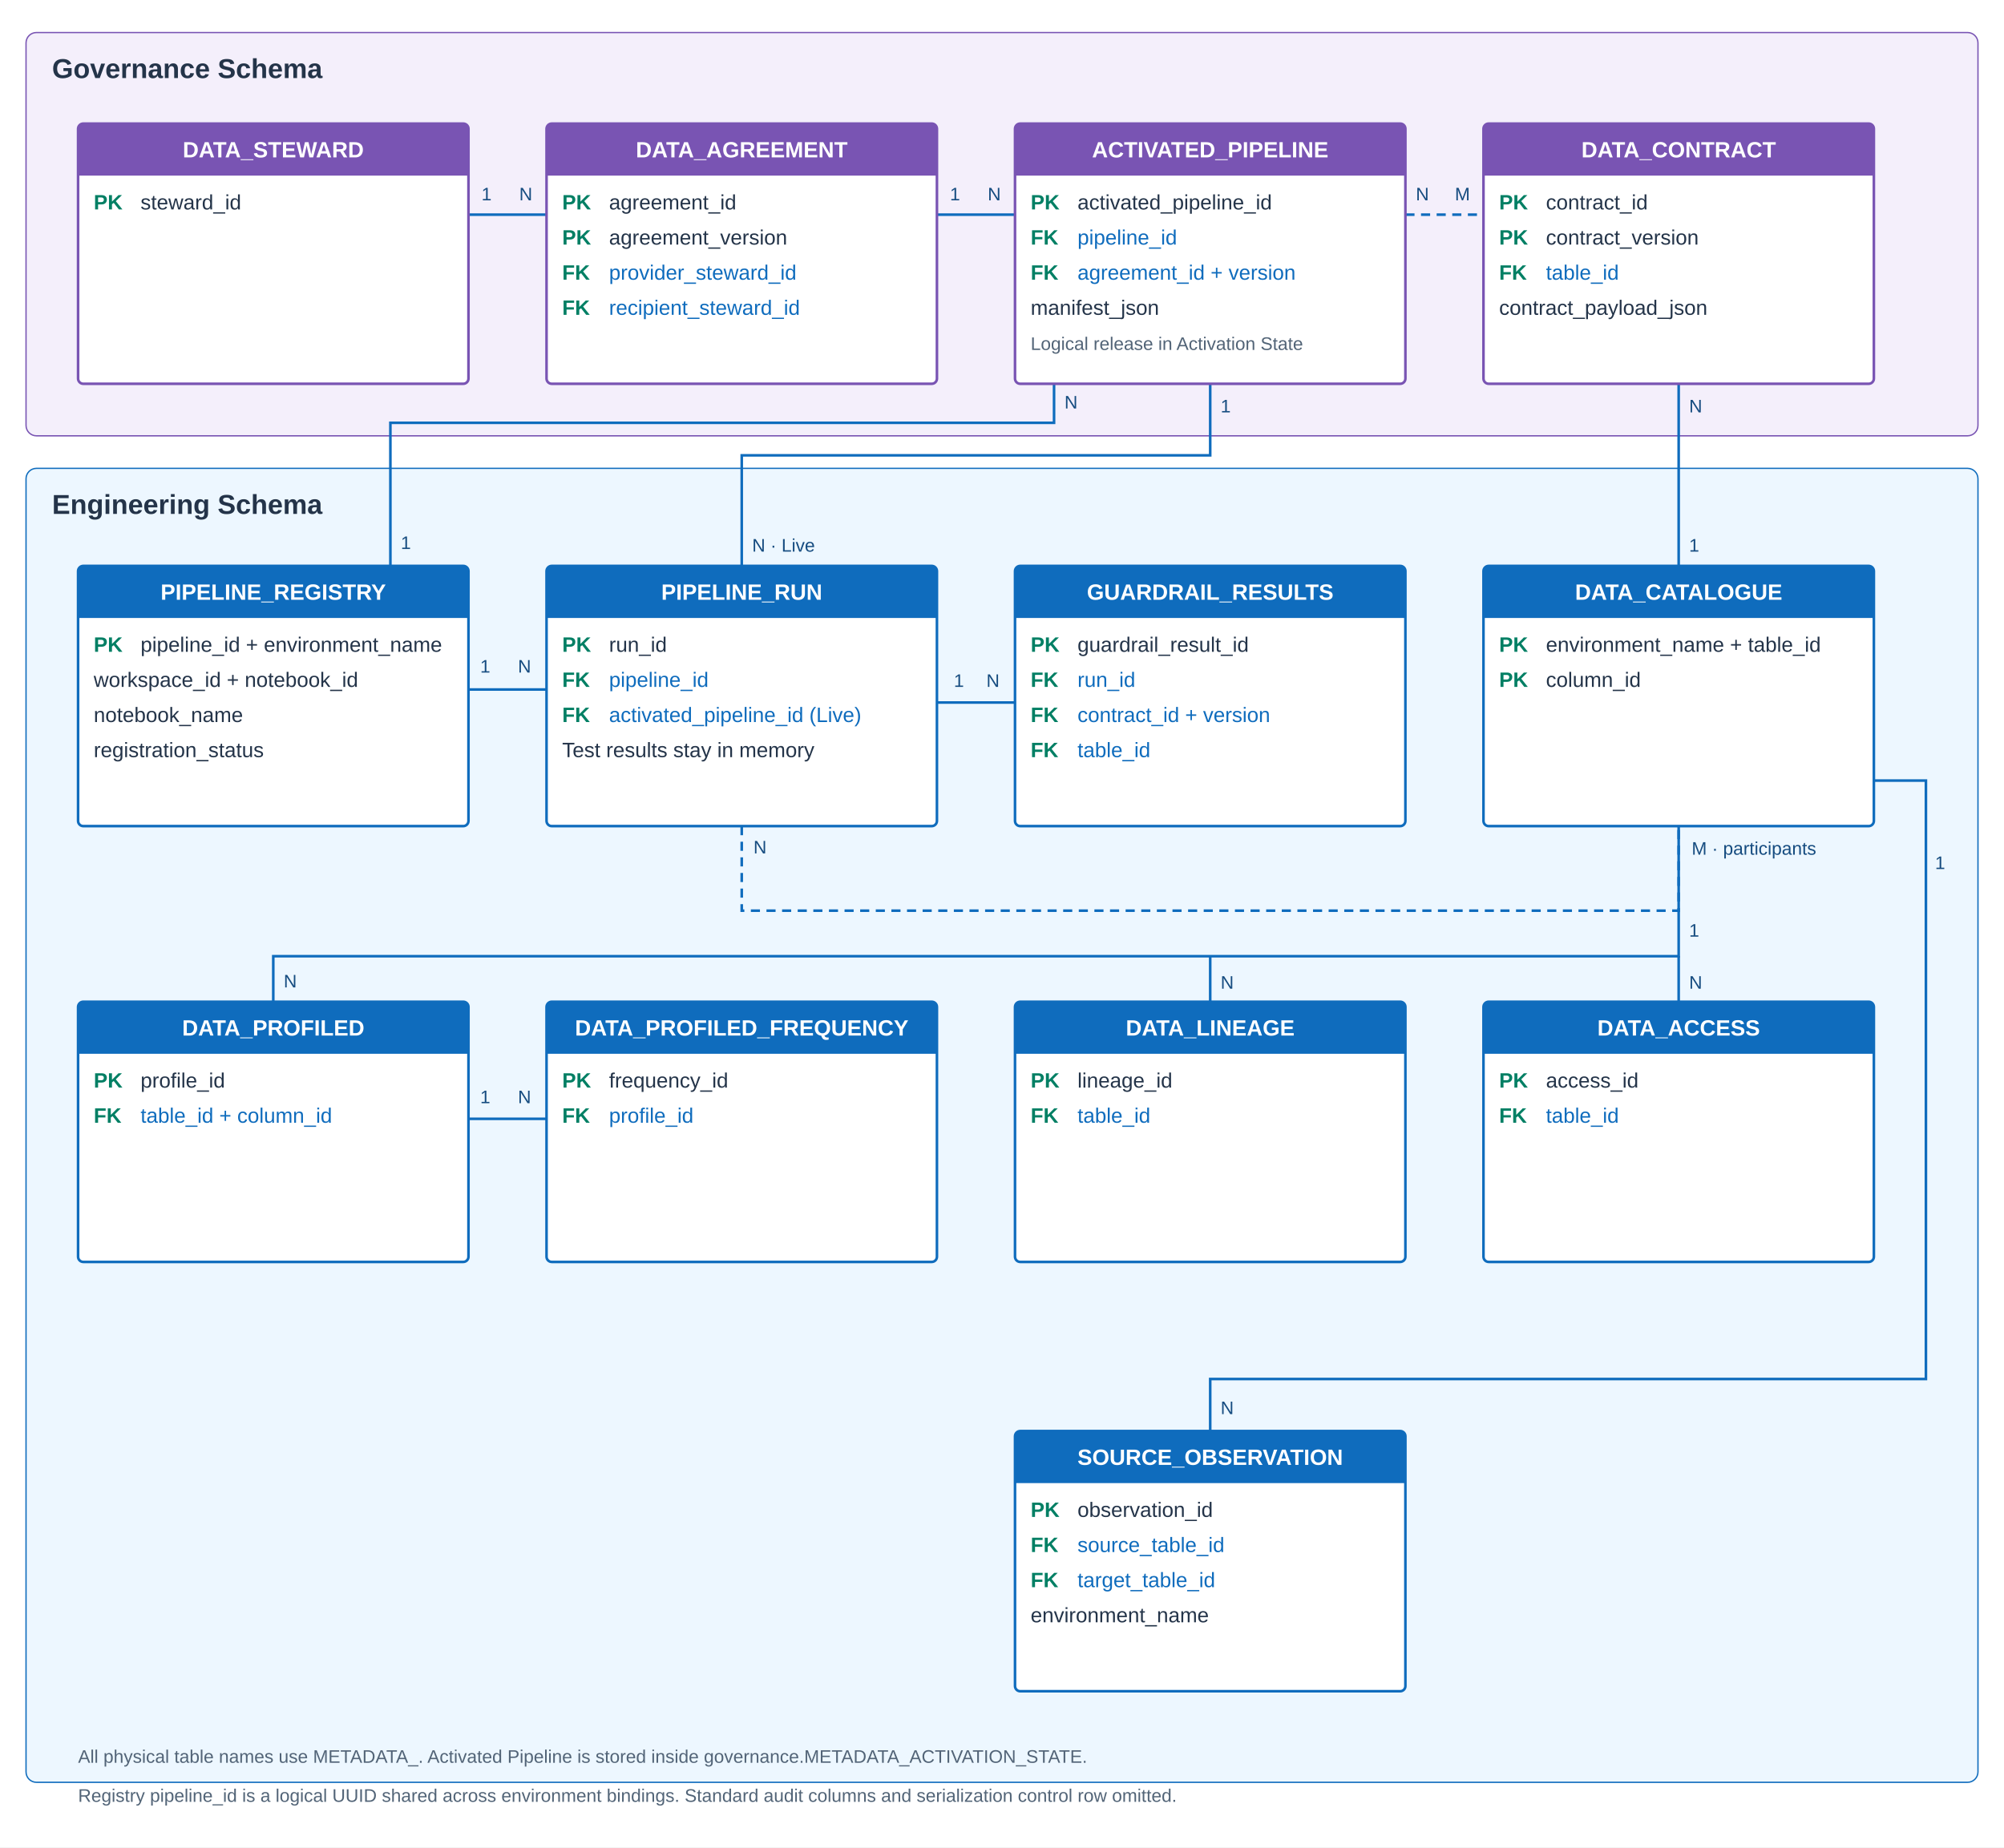
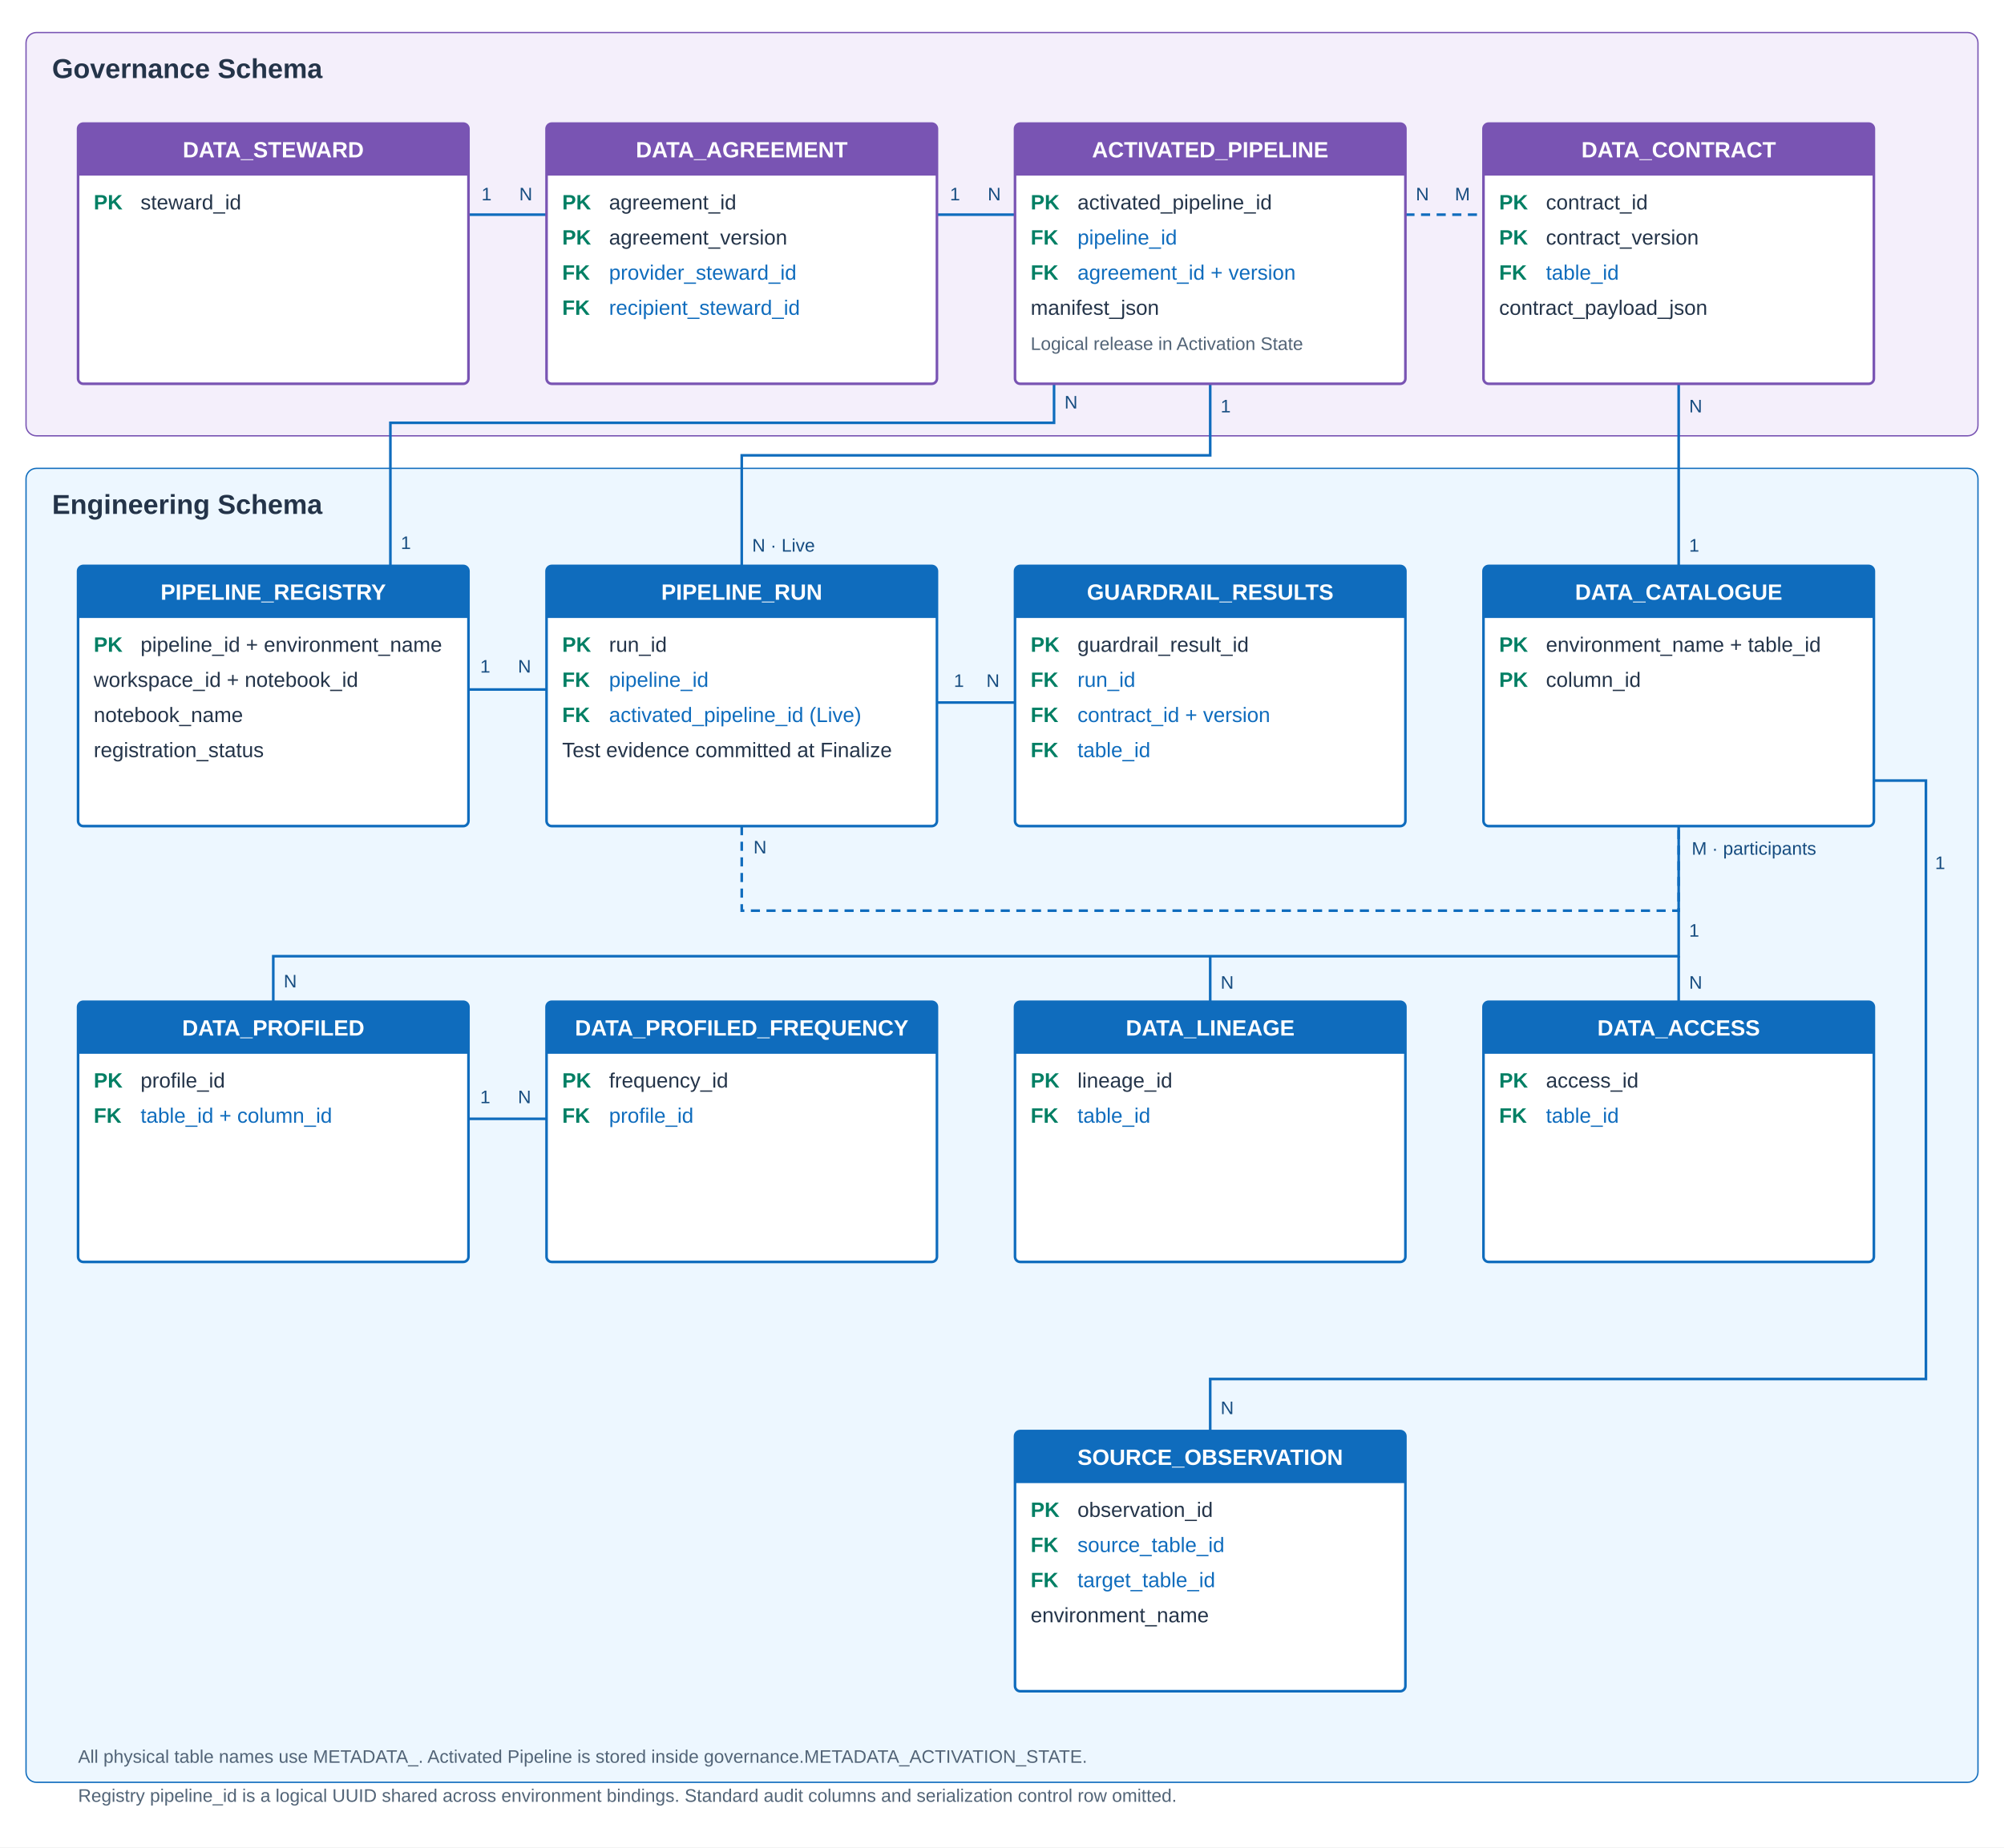
<svg xmlns="http://www.w3.org/2000/svg" viewBox="0 0 1540 1420" role="img" aria-labelledby="title desc">
  <style>text{font-family:Segoe UI,Arial,sans-serif;font-size:16px;fill:#243449}.title{font-size:21px;font-weight:600}.head{font-size:17px;font-weight:600;fill:white}.key{fill:#007f64;font-weight:600}.fk{fill:#0f6cbd}.edge{fill:none;stroke:#0f6cbd;stroke-width:2}.label{font-size:14px;fill:#164c80}.note{font-size:14px;fill:#526477}</style>
  <rect width="1540" height="1420" fill="#fff" />
  <rect x="20" y="25" width="1500" height="310" rx="8" fill="#f4effb" stroke="#7954b3" />
  <text x="40" y="60" class="title">Governance Schema</text>
  <rect x="20" y="360" width="1500" height="1010" rx="8" fill="#edf7ff" stroke="#0f6cbd" />
  <text x="40" y="395" class="title">Engineering Schema</text>
  <path class="edge" d="M360 165 H420" />
  <text x="370" y="154" class="label">1</text>
  <text x="399" y="154" class="label">N</text>
  <path class="edge" d="M720 165 H780" />
  <text x="730" y="154" class="label">1</text>
  <text x="759" y="154" class="label">N</text>
  <path class="edge" d="M1080 165 H1140" stroke-dasharray="7 5" />
  <text x="1088" y="154" class="label">N</text>
  <text x="1118" y="154" class="label">M</text>
  <path class="edge" d="M300 435 V325 H810 V295" />
  <text x="308" y="422" class="label">1</text>
  <text x="818" y="314" class="label">N</text>
  <path class="edge" d="M360 530 H420" />
  <text x="369" y="517" class="label">1</text>
  <text x="398" y="517" class="label">N</text>
  <path class="edge" d="M930 295 V350 H570 V435" />
  <text x="938" y="317" class="label">1</text>
  <text x="578" y="424" class="label">N · Live</text>
  <path class="edge" d="M780 540 H720" />
  <text x="733" y="528" class="label">1</text>
  <text x="758" y="528" class="label">N</text>
  <path class="edge" d="M1290 295 V435" />
  <text x="1298" y="317" class="label">N</text>
  <text x="1298" y="424" class="label">1</text>
  <path class="edge" d="M570 635 V700 H1290 V635" stroke-dasharray="7 5" />
  <text x="579" y="656" class="label">N</text>
  <text x="1300" y="657" class="label">M · participants</text>
  <path class="edge" d="M1290 635 V735 H210 V770" />
  <text x="1298" y="720" class="label">1</text>
  <text x="218" y="759" class="label">N</text>
  <path class="edge" d="M930 735 V770" />
  <text x="938" y="760" class="label">N</text>
  <path class="edge" d="M1290 735 V770" />
  <text x="1298" y="760" class="label">N</text>
  <path class="edge" d="M360 860 H420" />
  <text x="369" y="848" class="label">1</text>
  <text x="398" y="848" class="label">N</text>
  <path class="edge" d="M1440 600 H1480 V1060 H930 V1100" />
  <text x="1487" y="668" class="label">1</text>
  <text x="938" y="1087" class="label">N</text>
  <rect x="60" y="95" width="300" height="200" rx="4" fill="white" stroke="#7954b3" stroke-width="2" />
  <path d="M64 95 H356 Q360 95 360 99 V135 H60 V99 Q60 95 64 95" fill="#7954b3" />
  <text x="210.0" y="121" text-anchor="middle" class="head">DATA_STEWARD</text>
  <text x="72" y="161" class="key">PK</text>
  <text x="108" y="161" class="">steward_id</text>
  <rect x="420" y="95" width="300" height="200" rx="4" fill="white" stroke="#7954b3" stroke-width="2" />
  <path d="M424 95 H716 Q720 95 720 99 V135 H420 V99 Q420 95 424 95" fill="#7954b3" />
  <text x="570.0" y="121" text-anchor="middle" class="head">DATA_AGREEMENT</text>
  <text x="432" y="161" class="key">PK</text>
  <text x="468" y="161" class="">agreement_id</text>
  <text x="432" y="188" class="key">PK</text>
  <text x="468" y="188" class="">agreement_version</text>
  <text x="432" y="215" class="key">FK</text>
  <text x="468" y="215" class="fk">provider_steward_id</text>
  <text x="432" y="242" class="key">FK</text>
  <text x="468" y="242" class="fk">recipient_steward_id</text>
  <rect x="780" y="95" width="300" height="200" rx="4" fill="white" stroke="#7954b3" stroke-width="2" />
  <path d="M784 95 H1076 Q1080 95 1080 99 V135 H780 V99 Q780 95 784 95" fill="#7954b3" />
  <text x="930.0" y="121" text-anchor="middle" class="head">ACTIVATED_PIPELINE</text>
  <text x="792" y="161" class="key">PK</text>
  <text x="828" y="161" class="">activated_pipeline_id</text>
  <text x="792" y="188" class="key">FK</text>
  <text x="828" y="188" class="fk">pipeline_id</text>
  <text x="792" y="215" class="key">FK</text>
  <text x="828" y="215" class="fk">agreement_id + version</text>
  <text x="792" y="242" class="">manifest_json</text>
  <text x="792" y="269" class="note">Logical release in Activation State</text>
  <rect x="1140" y="95" width="300" height="200" rx="4" fill="white" stroke="#7954b3" stroke-width="2" />
  <path d="M1144 95 H1436 Q1440 95 1440 99 V135 H1140 V99 Q1140 95 1144 95" fill="#7954b3" />
  <text x="1290.0" y="121" text-anchor="middle" class="head">DATA_CONTRACT</text>
  <text x="1152" y="161" class="key">PK</text>
  <text x="1188" y="161" class="">contract_id</text>
  <text x="1152" y="188" class="key">PK</text>
  <text x="1188" y="188" class="">contract_version</text>
  <text x="1152" y="215" class="key">FK</text>
  <text x="1188" y="215" class="fk">table_id</text>
  <text x="1152" y="242" class="">contract_payload_json</text>
  <rect x="60" y="435" width="300" height="200" rx="4" fill="white" stroke="#0f6cbd" stroke-width="2" />
  <path d="M64 435 H356 Q360 435 360 439 V475 H60 V439 Q60 435 64 435" fill="#0f6cbd" />
  <text x="210.0" y="461" text-anchor="middle" class="head">PIPELINE_REGISTRY</text>
  <text x="72" y="501" class="key">PK</text>
  <text x="108" y="501" class="">pipeline_id + environment_name</text>
  <text x="72" y="528" class="">workspace_id + notebook_id</text>
  <text x="72" y="555" class="">notebook_name</text>
  <text x="72" y="582" class="">registration_status</text>
  <rect x="420" y="435" width="300" height="200" rx="4" fill="white" stroke="#0f6cbd" stroke-width="2" />
  <path d="M424 435 H716 Q720 435 720 439 V475 H420 V439 Q420 435 424 435" fill="#0f6cbd" />
  <text x="570.0" y="461" text-anchor="middle" class="head">PIPELINE_RUN</text>
  <text x="432" y="501" class="key">PK</text>
  <text x="468" y="501" class="">run_id</text>
  <text x="432" y="528" class="key">FK</text>
  <text x="468" y="528" class="fk">pipeline_id</text>
  <text x="432" y="555" class="key">FK</text>
  <text x="468" y="555" class="fk">activated_pipeline_id (Live)</text>
-   <text x="432" y="582" class="">Test results stay in memory</text>
+   <text x="432" y="582" class="">Test evidence committed at Finalize</text>
  <rect x="780" y="435" width="300" height="200" rx="4" fill="white" stroke="#0f6cbd" stroke-width="2" />
  <path d="M784 435 H1076 Q1080 435 1080 439 V475 H780 V439 Q780 435 784 435" fill="#0f6cbd" />
  <text x="930.0" y="461" text-anchor="middle" class="head">GUARDRAIL_RESULTS</text>
  <text x="792" y="501" class="key">PK</text>
  <text x="828" y="501" class="">guardrail_result_id</text>
  <text x="792" y="528" class="key">FK</text>
  <text x="828" y="528" class="fk">run_id</text>
  <text x="792" y="555" class="key">FK</text>
  <text x="828" y="555" class="fk">contract_id + version</text>
  <text x="792" y="582" class="key">FK</text>
  <text x="828" y="582" class="fk">table_id</text>
  <rect x="1140" y="435" width="300" height="200" rx="4" fill="white" stroke="#0f6cbd" stroke-width="2" />
  <path d="M1144 435 H1436 Q1440 435 1440 439 V475 H1140 V439 Q1140 435 1144 435" fill="#0f6cbd" />
  <text x="1290.0" y="461" text-anchor="middle" class="head">DATA_CATALOGUE</text>
  <text x="1152" y="501" class="key">PK</text>
  <text x="1188" y="501" class="">environment_name + table_id</text>
  <text x="1152" y="528" class="key">PK</text>
  <text x="1188" y="528" class="">column_id</text>
  <rect x="60" y="770" width="300" height="200" rx="4" fill="white" stroke="#0f6cbd" stroke-width="2" />
  <path d="M64 770 H356 Q360 770 360 774 V810 H60 V774 Q60 770 64 770" fill="#0f6cbd" />
  <text x="210.0" y="796" text-anchor="middle" class="head">DATA_PROFILED</text>
  <text x="72" y="836" class="key">PK</text>
  <text x="108" y="836" class="">profile_id</text>
  <text x="72" y="863" class="key">FK</text>
  <text x="108" y="863" class="fk">table_id + column_id</text>
  <rect x="420" y="770" width="300" height="200" rx="4" fill="white" stroke="#0f6cbd" stroke-width="2" />
  <path d="M424 770 H716 Q720 770 720 774 V810 H420 V774 Q420 770 424 770" fill="#0f6cbd" />
  <text x="570.0" y="796" text-anchor="middle" class="head">DATA_PROFILED_FREQUENCY</text>
  <text x="432" y="836" class="key">PK</text>
  <text x="468" y="836" class="">frequency_id</text>
  <text x="432" y="863" class="key">FK</text>
  <text x="468" y="863" class="fk">profile_id</text>
  <rect x="780" y="770" width="300" height="200" rx="4" fill="white" stroke="#0f6cbd" stroke-width="2" />
  <path d="M784 770 H1076 Q1080 770 1080 774 V810 H780 V774 Q780 770 784 770" fill="#0f6cbd" />
  <text x="930.0" y="796" text-anchor="middle" class="head">DATA_LINEAGE</text>
  <text x="792" y="836" class="key">PK</text>
  <text x="828" y="836" class="">lineage_id</text>
  <text x="792" y="863" class="key">FK</text>
  <text x="828" y="863" class="fk">table_id</text>
  <rect x="1140" y="770" width="300" height="200" rx="4" fill="white" stroke="#0f6cbd" stroke-width="2" />
  <path d="M1144 770 H1436 Q1440 770 1440 774 V810 H1140 V774 Q1140 770 1144 770" fill="#0f6cbd" />
  <text x="1290.0" y="796" text-anchor="middle" class="head">DATA_ACCESS</text>
  <text x="1152" y="836" class="key">PK</text>
  <text x="1188" y="836" class="">access_id</text>
  <text x="1152" y="863" class="key">FK</text>
  <text x="1188" y="863" class="fk">table_id</text>
  <rect x="780" y="1100" width="300" height="200" rx="4" fill="white" stroke="#0f6cbd" stroke-width="2" />
  <path d="M784 1100 H1076 Q1080 1100 1080 1104 V1140 H780 V1104 Q780 1100 784 1100" fill="#0f6cbd" />
  <text x="930.0" y="1126" text-anchor="middle" class="head">SOURCE_OBSERVATION</text>
  <text x="792" y="1166" class="key">PK</text>
  <text x="828" y="1166" class="">observation_id</text>
  <text x="792" y="1193" class="key">FK</text>
  <text x="828" y="1193" class="fk">source_table_id</text>
  <text x="792" y="1220" class="key">FK</text>
  <text x="828" y="1220" class="fk">target_table_id</text>
  <text x="792" y="1247" class="">environment_name</text>
  <text x="60" y="1355" class="note">All physical table names use METADATA_. Activated Pipeline is stored inside governance.METADATA_ACTIVATION_STATE.</text>
  <text x="60" y="1385" class="note">Registry pipeline_id is a logical UUID shared across environment bindings. Standard audit columns and serialization control row omitted.</text>
</svg>
